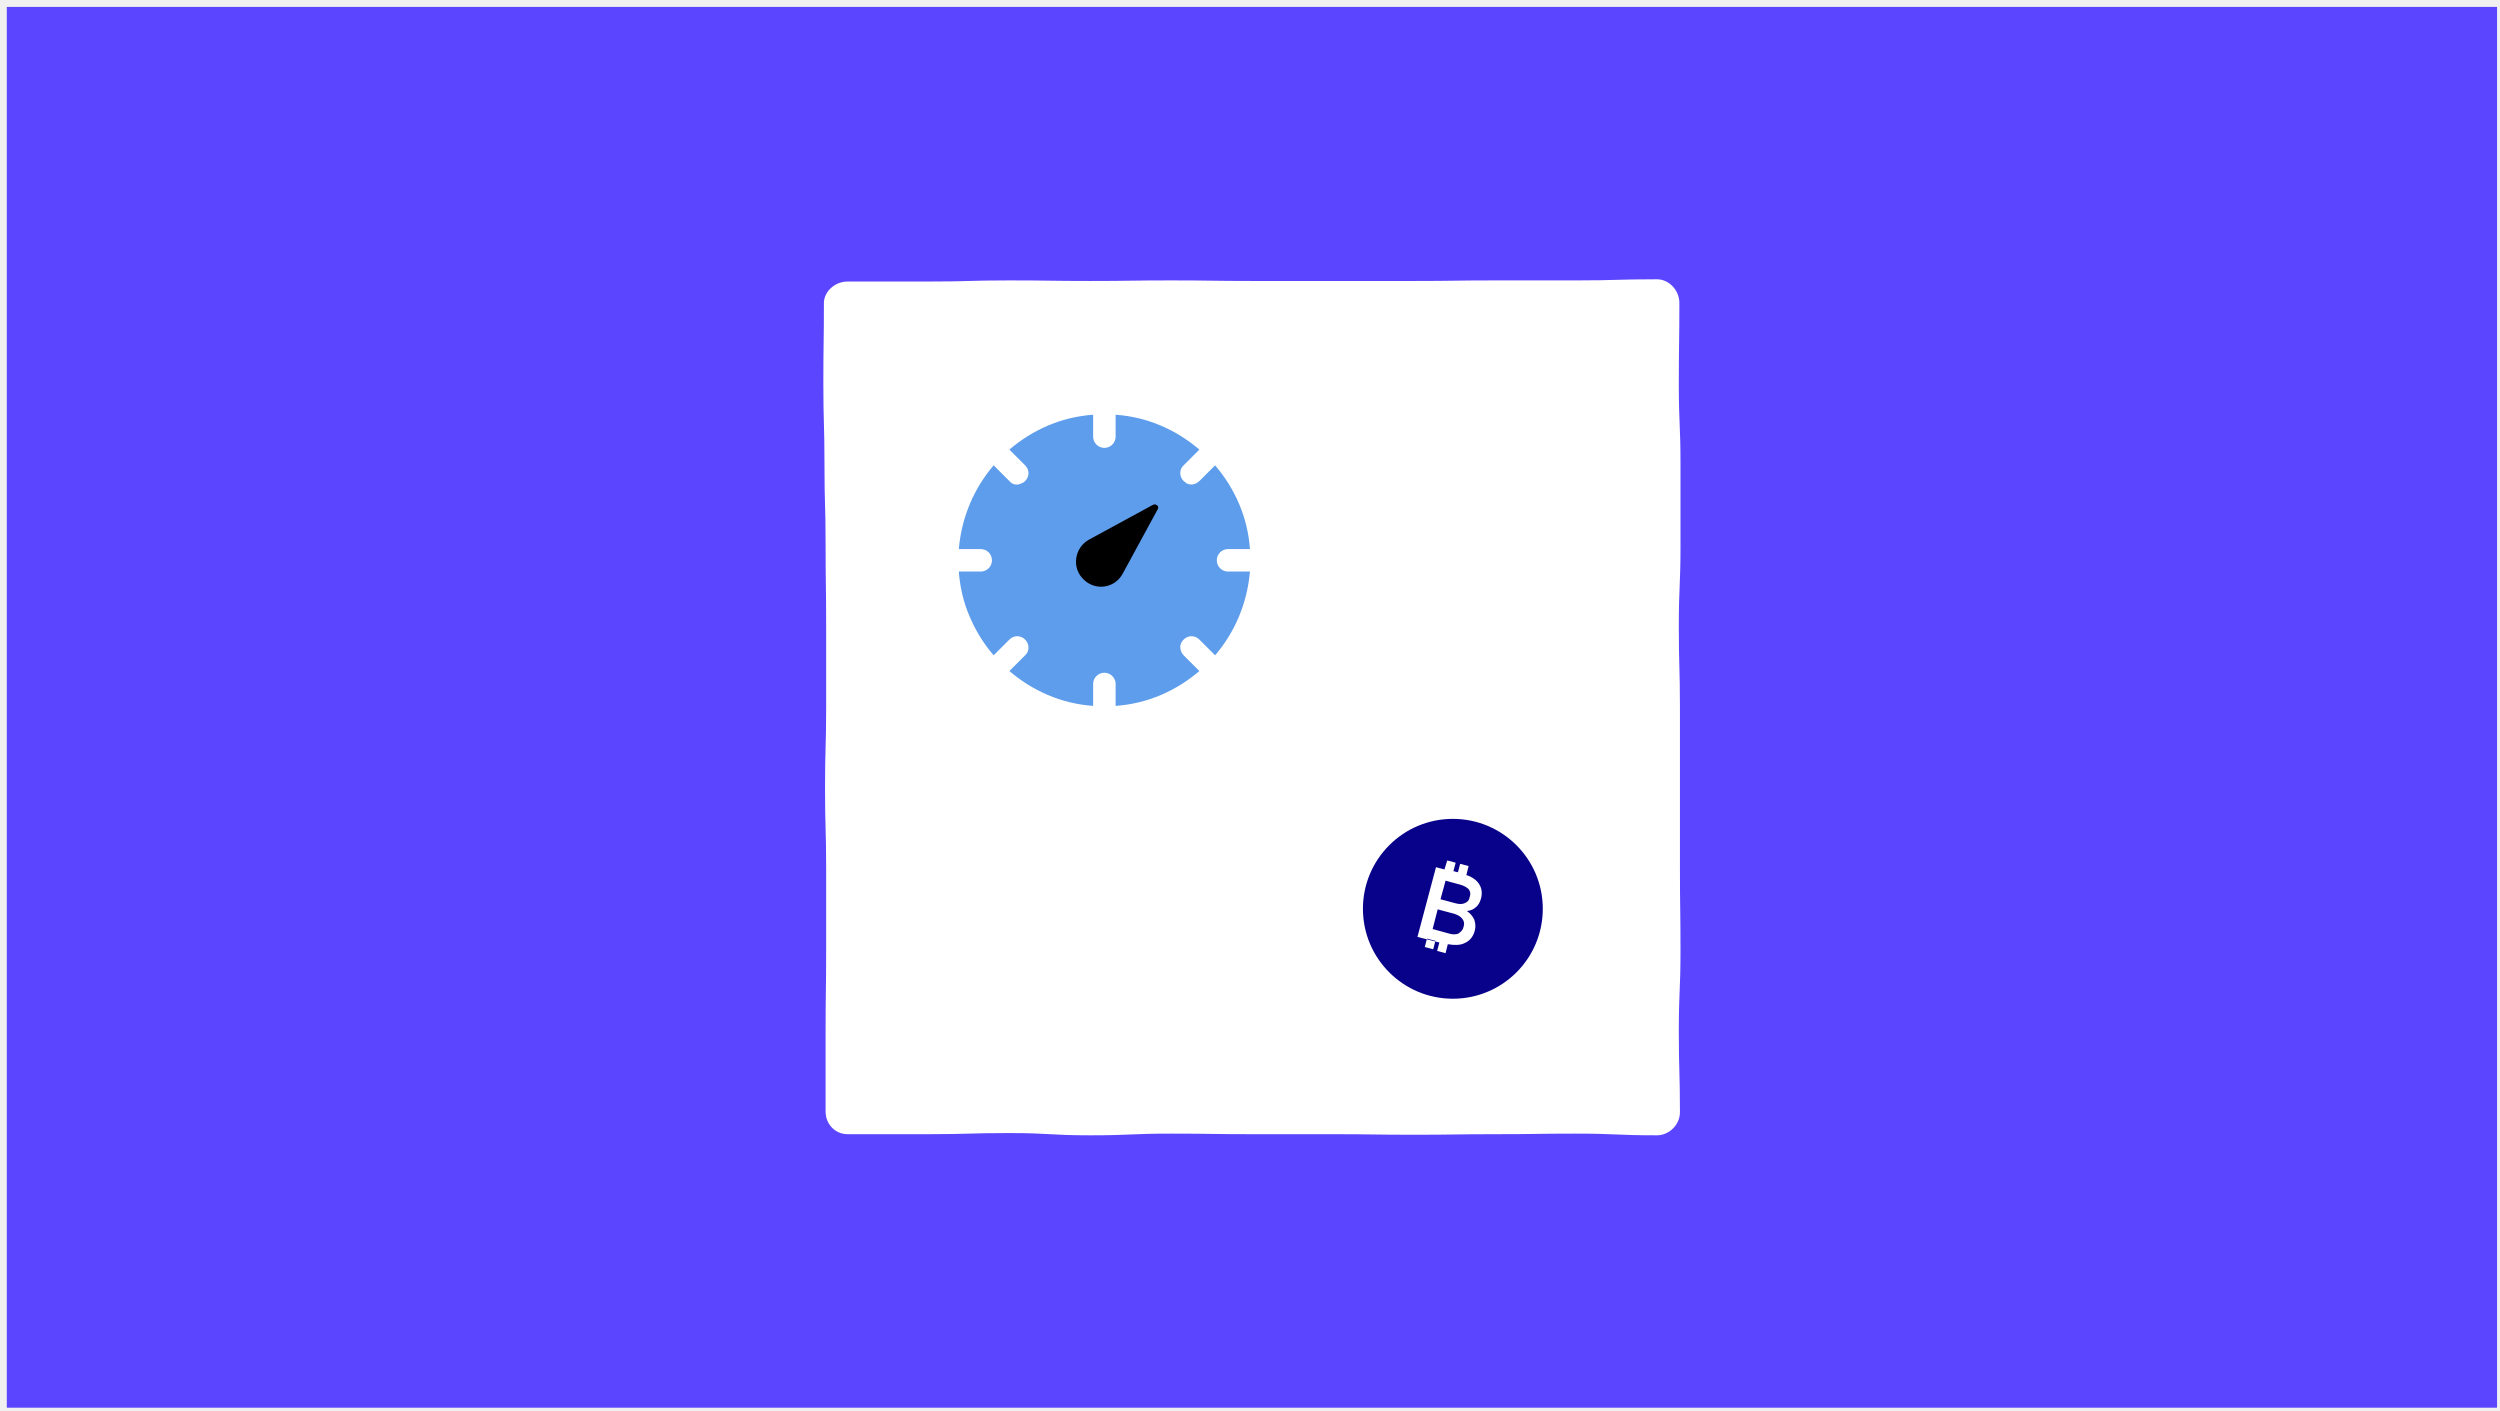
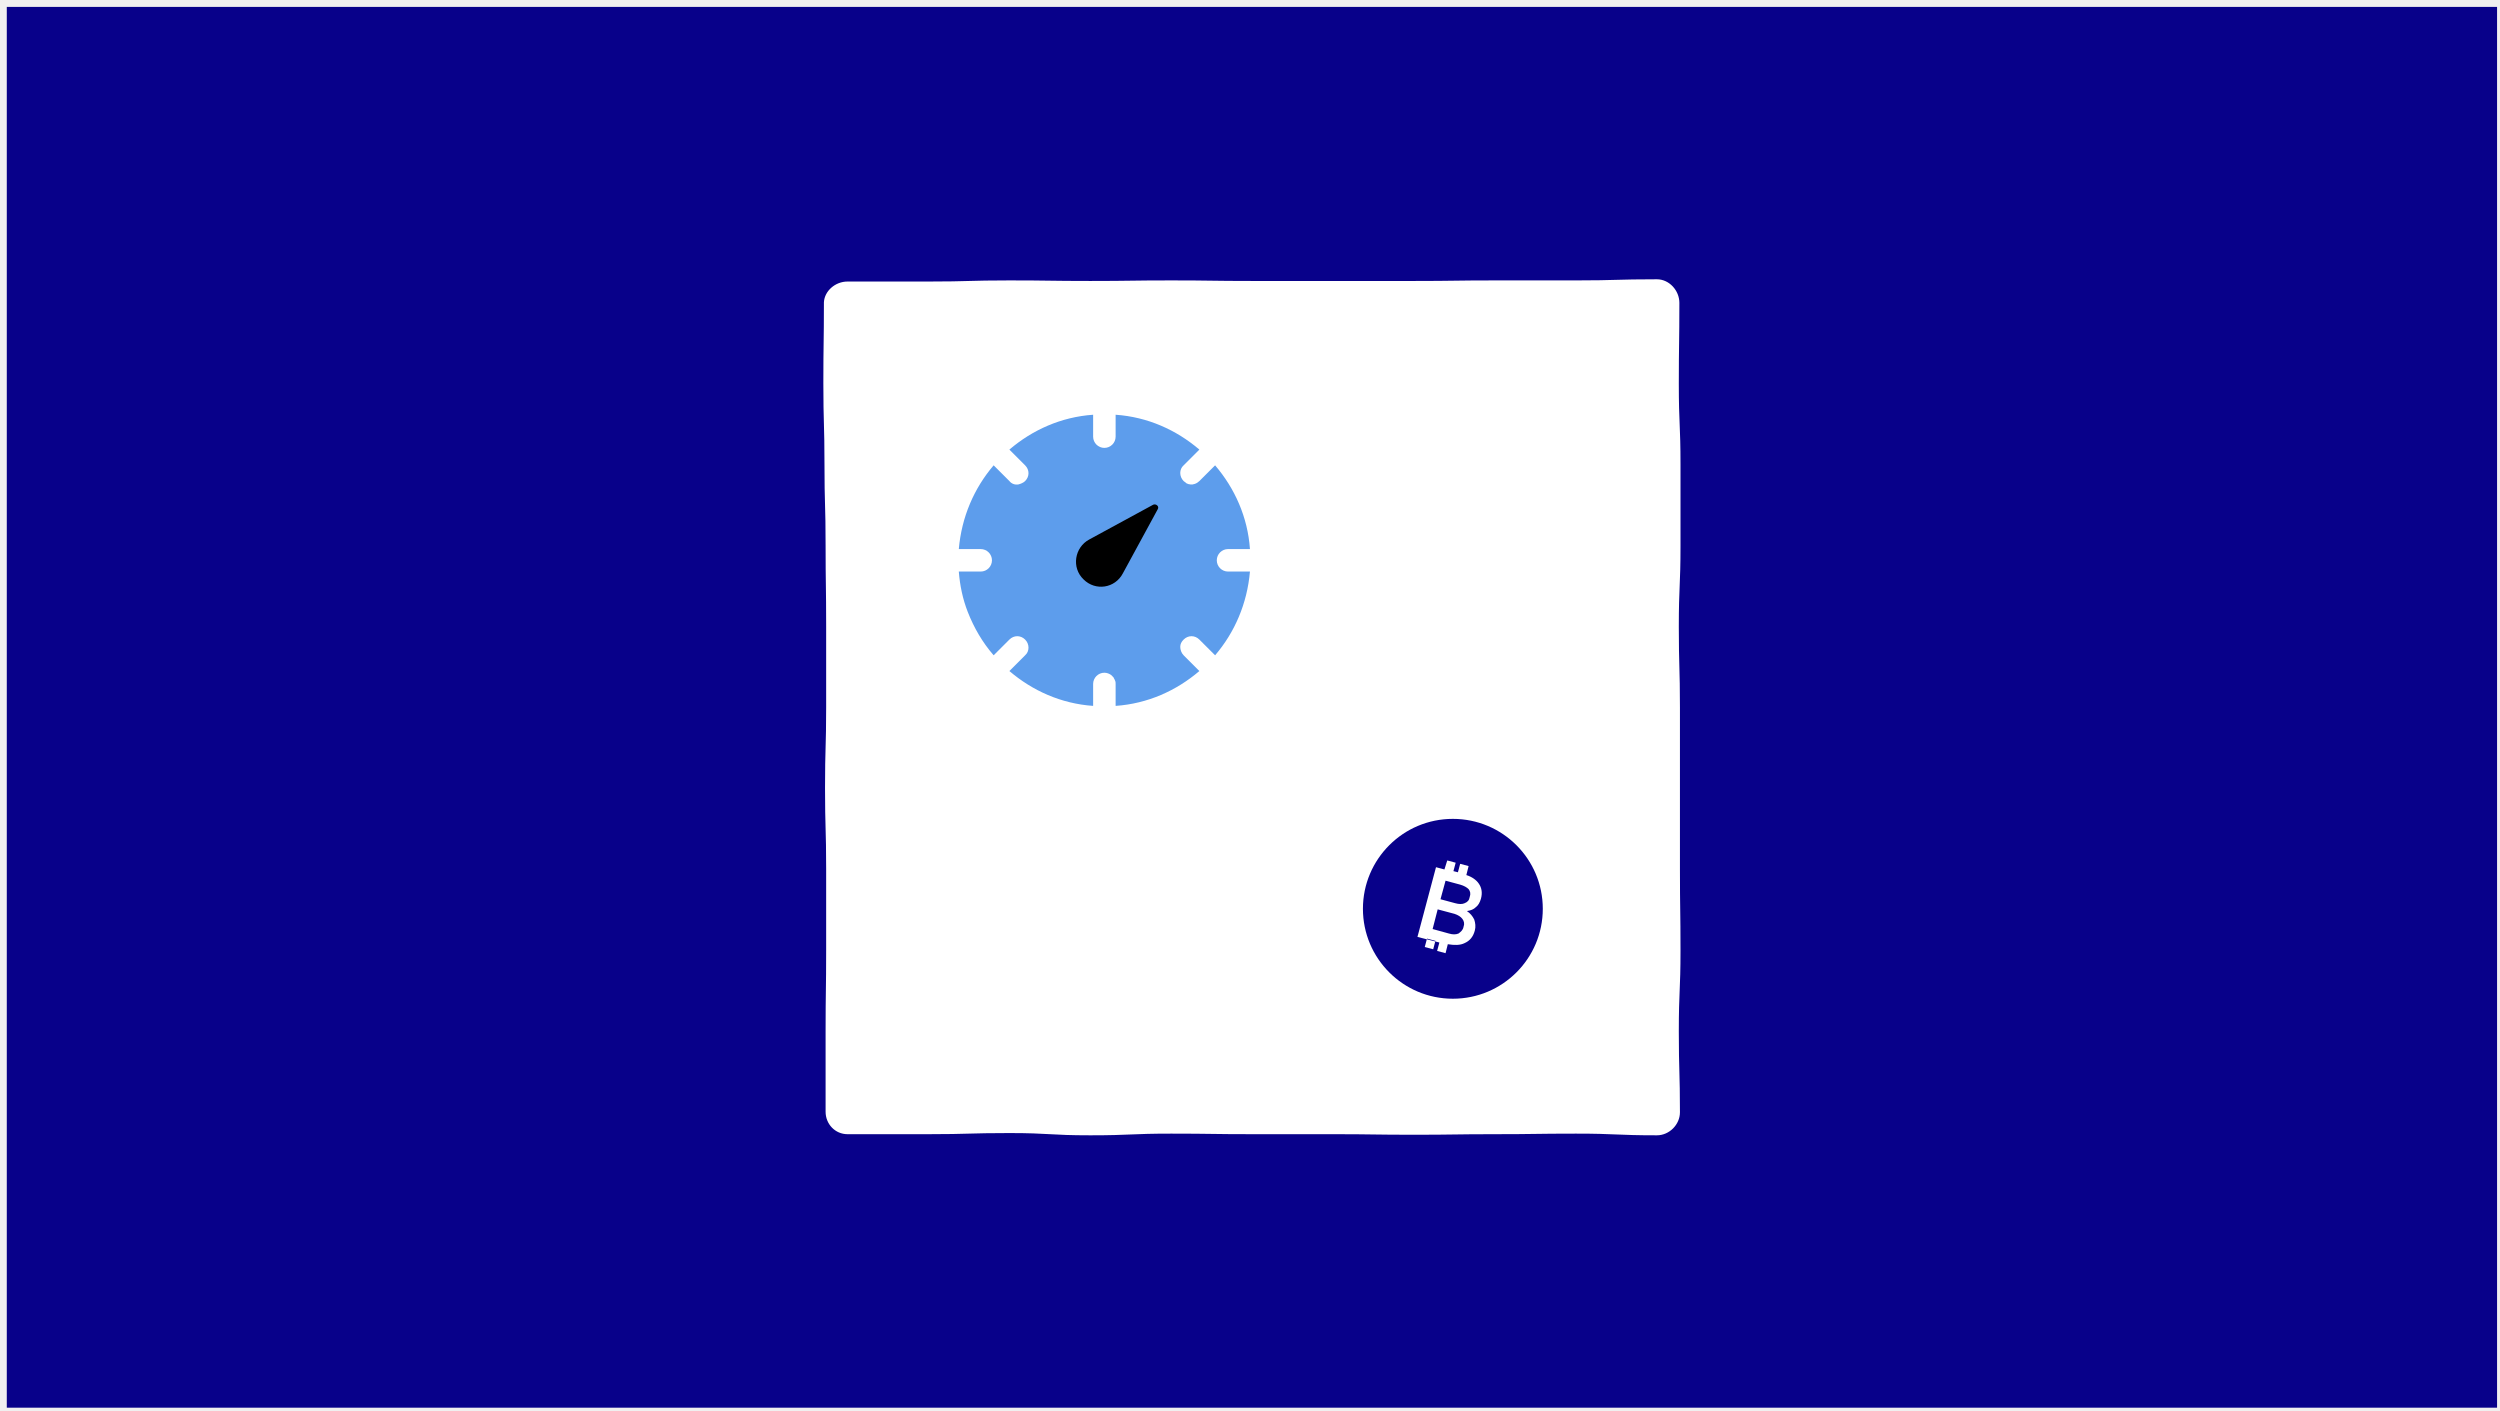
<svg xmlns="http://www.w3.org/2000/svg" width="257" height="145" viewBox="0 0 257 145" fill="none">
-   <rect x="0.698" y="0.71" width="256" height="144" fill="#5C45FF" />
+   <rect x="0.698" y="0.71" width="256" height="144" fill="#08018A" />
  <path d="M87.125 28.942C91.285 28.942 91.285 28.942 95.445 28.942C99.605 28.942 99.605 28.826 103.765 28.826C107.926 28.826 107.926 28.884 112.086 28.884C116.246 28.884 116.246 28.826 120.406 28.826C124.567 28.826 124.567 28.884 128.727 28.884C132.887 28.884 132.887 28.884 137.047 28.884C141.207 28.884 141.207 28.884 145.368 28.884C149.528 28.884 149.528 28.826 153.688 28.826C157.848 28.826 157.848 28.826 162.008 28.826C166.169 28.826 166.169 28.71 170.329 28.71C171.6 28.71 172.64 29.866 172.64 31.137C172.64 35.297 172.582 35.297 172.582 39.458C172.582 43.618 172.756 43.618 172.756 47.778C172.756 51.938 172.756 51.938 172.756 56.099C172.756 60.259 172.582 60.259 172.582 64.419C172.582 68.579 172.698 68.579 172.698 72.739C172.698 76.9 172.698 76.9 172.698 81.06C172.698 85.22 172.698 85.22 172.698 89.38C172.698 93.54 172.756 93.54 172.756 97.701C172.756 101.861 172.582 101.861 172.582 106.021C172.582 110.181 172.698 110.181 172.698 114.341C172.698 115.613 171.6 116.71 170.329 116.71C166.169 116.71 166.169 116.537 162.008 116.537C157.848 116.537 157.848 116.595 153.688 116.595C149.528 116.595 149.528 116.653 145.368 116.653C141.207 116.653 141.207 116.595 137.047 116.595C132.887 116.595 132.887 116.595 128.727 116.595C124.567 116.595 124.567 116.537 120.406 116.537C116.246 116.537 116.246 116.71 112.086 116.71C107.926 116.71 107.926 116.479 103.765 116.479C99.605 116.479 99.605 116.595 95.445 116.595C91.285 116.595 91.285 116.595 87.125 116.595C85.853 116.595 84.871 115.555 84.871 114.284C84.871 110.123 84.871 110.123 84.871 105.963C84.871 101.803 84.929 101.803 84.929 97.643C84.929 93.483 84.929 93.483 84.929 89.322C84.929 85.162 84.813 85.162 84.813 81.002C84.813 76.842 84.929 76.842 84.929 72.682C84.929 68.521 84.929 68.521 84.929 64.361C84.929 60.201 84.871 60.201 84.871 56.041C84.871 51.881 84.756 51.881 84.756 47.72C84.756 43.56 84.64 43.56 84.64 39.4C84.64 35.24 84.698 35.24 84.698 31.079C84.756 29.924 85.853 28.942 87.125 28.942Z" fill="white" />
  <path d="M149.354 102.669C154.46 102.669 158.599 98.53 158.599 93.424C158.599 88.319 154.46 84.18 149.354 84.18C144.248 84.18 140.109 88.319 140.109 93.424C140.109 98.53 144.248 102.669 149.354 102.669Z" fill="#08018A" />
  <path fill-rule="evenodd" clip-rule="evenodd" d="M148.776 88.455L149.643 88.686L149.412 89.553L149.874 89.669L150.105 88.802L150.972 89.033L150.741 89.958C151.319 90.131 151.781 90.478 152.012 90.824C152.301 91.229 152.416 91.749 152.243 92.384C152.127 92.789 151.954 93.078 151.723 93.251C151.492 93.482 151.203 93.598 150.799 93.656C151.145 93.887 151.376 94.176 151.55 94.522C151.665 94.869 151.723 95.273 151.607 95.678C151.434 96.314 151.087 96.718 150.567 96.949C150.105 97.18 149.527 97.18 148.834 97.065L148.603 97.989L147.736 97.758L147.967 96.891L145.714 96.314L147.621 89.149L148.487 89.38L148.776 88.455ZM148.603 90.535L150.105 90.94C150.51 91.055 150.799 91.229 150.972 91.402C151.145 91.633 151.203 91.864 151.087 92.211C151.03 92.558 150.856 92.731 150.567 92.847C150.336 92.962 149.99 92.962 149.585 92.847L148.083 92.442L148.603 90.535ZM149.527 93.945C149.874 94.06 150.163 94.233 150.336 94.465C150.51 94.696 150.567 94.984 150.452 95.273C150.394 95.62 150.163 95.793 149.932 95.967C149.643 96.082 149.354 96.082 148.95 95.967L147.274 95.505L147.794 93.482L149.527 93.945ZM147.563 96.718L146.696 96.487L146.465 97.354L147.332 97.585L147.563 96.718Z" fill="white" />
  <path fill-rule="evenodd" clip-rule="evenodd" d="M114.686 72.566C117.979 72.335 120.926 71.005 123.295 68.983L121.677 67.365C121.446 67.134 121.33 66.787 121.33 66.499C121.33 66.21 121.446 65.979 121.677 65.748C122.139 65.285 122.833 65.285 123.295 65.748L124.913 67.365C126.935 64.996 128.206 62.05 128.495 58.756H126.242C125.606 58.756 125.086 58.236 125.086 57.6C125.086 56.965 125.606 56.445 126.242 56.445H128.495C128.264 53.151 126.935 50.205 124.913 47.836L123.295 49.453C123.179 49.569 123.006 49.684 122.833 49.742C122.775 49.742 122.659 49.8 122.602 49.8C122.544 49.8 122.428 49.8 122.37 49.8C122.255 49.8 122.082 49.742 121.966 49.684L121.908 49.627C121.85 49.569 121.735 49.511 121.677 49.453C121.215 48.991 121.215 48.24 121.677 47.836L123.295 46.218C120.926 44.195 117.979 42.866 114.686 42.635V44.889C114.686 45.524 114.166 46.044 113.53 46.044C112.894 46.044 112.374 45.524 112.374 44.889V42.635C109.081 42.866 106.134 44.195 103.765 46.218L105.383 47.836C105.845 48.298 105.845 48.991 105.383 49.453C105.21 49.627 104.921 49.742 104.69 49.8C104.343 49.858 103.996 49.742 103.765 49.453L102.147 47.836C100.125 50.205 98.854 53.151 98.565 56.445H100.818C101.454 56.445 101.974 56.965 101.974 57.6C101.974 58.236 101.454 58.756 100.818 58.756H98.565C98.68 60.2 98.969 61.587 99.489 62.916C100.125 64.534 100.992 66.036 102.147 67.365L103.765 65.748C104.227 65.285 104.921 65.285 105.383 65.748C105.845 66.21 105.845 66.961 105.383 67.365L103.765 68.983C106.134 71.005 109.081 72.335 112.374 72.566V70.312C112.374 69.677 112.894 69.156 113.53 69.156C113.819 69.156 114.05 69.272 114.223 69.388C114.281 69.445 114.339 69.503 114.397 69.561C114.455 69.619 114.512 69.677 114.512 69.734C114.57 69.792 114.57 69.85 114.628 69.966C114.686 70.081 114.686 70.197 114.686 70.312V72.566Z" fill="#5D9DEC" />
  <path d="M115.437 58.929L119.019 52.342C119.193 52.053 118.846 51.764 118.557 51.88L111.97 55.462C110.468 56.271 110.121 58.352 111.392 59.565C112.606 60.778 114.628 60.489 115.437 58.929Z" fill="black" />
</svg>
